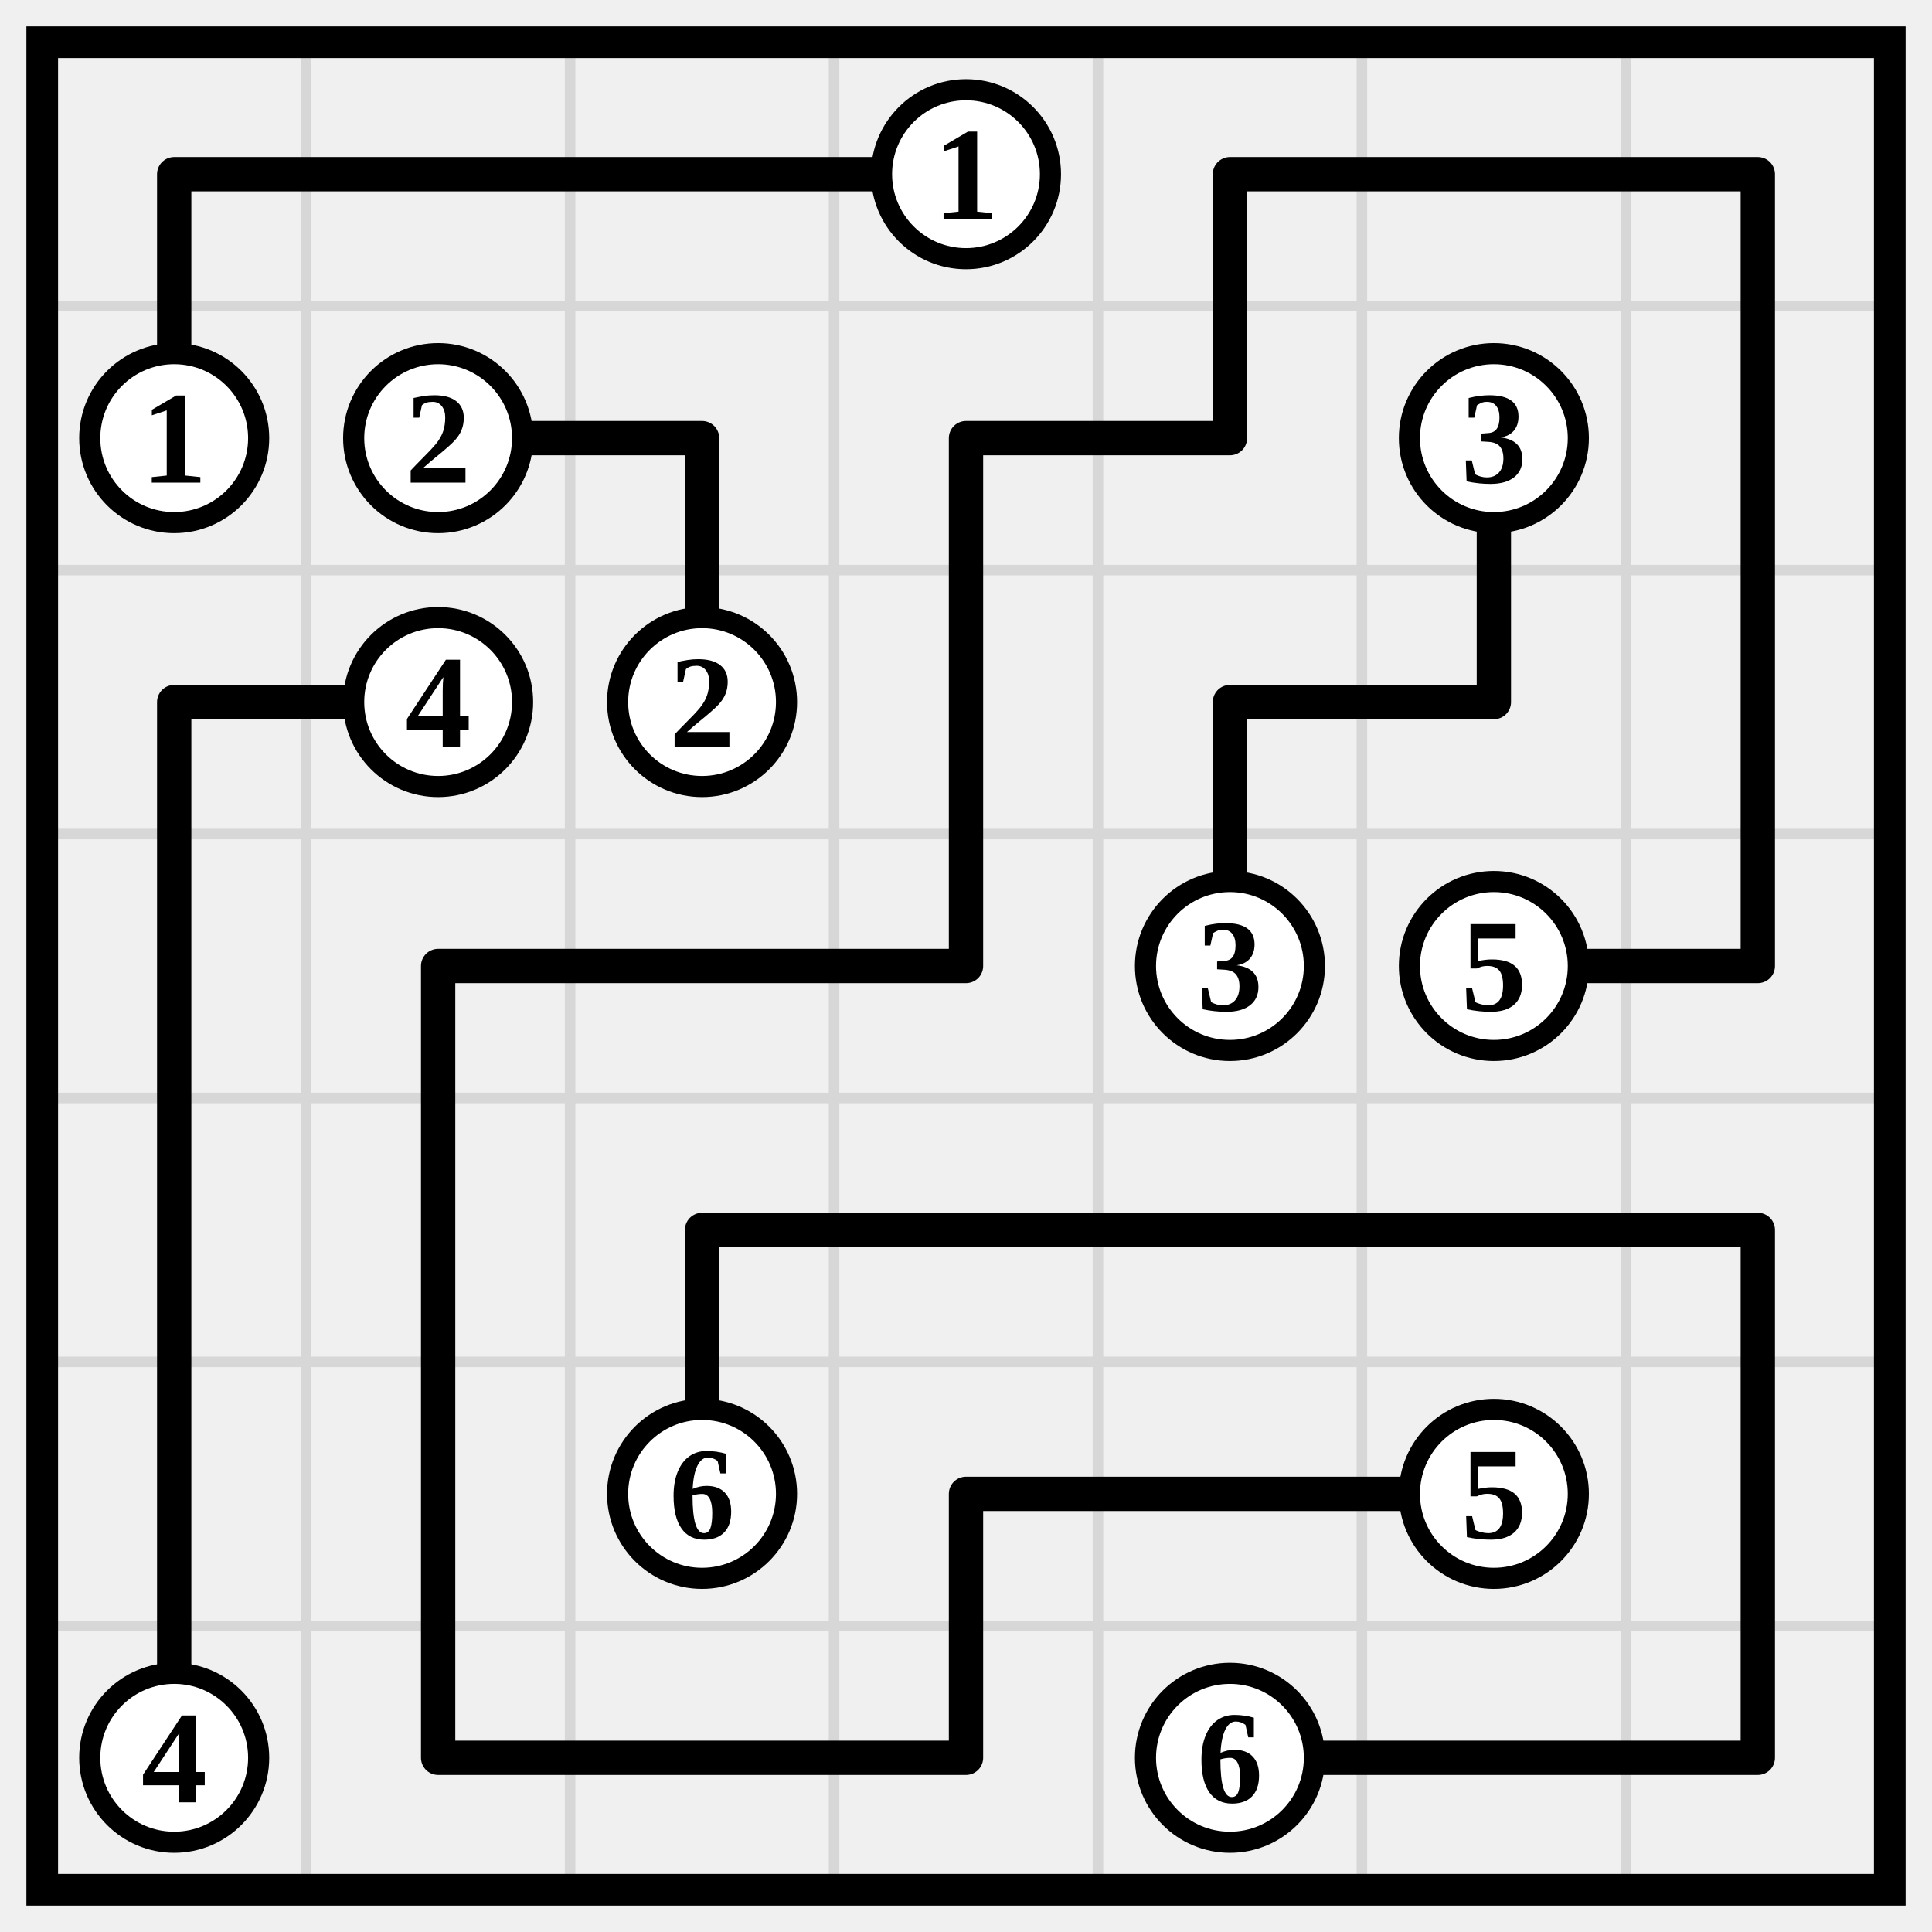
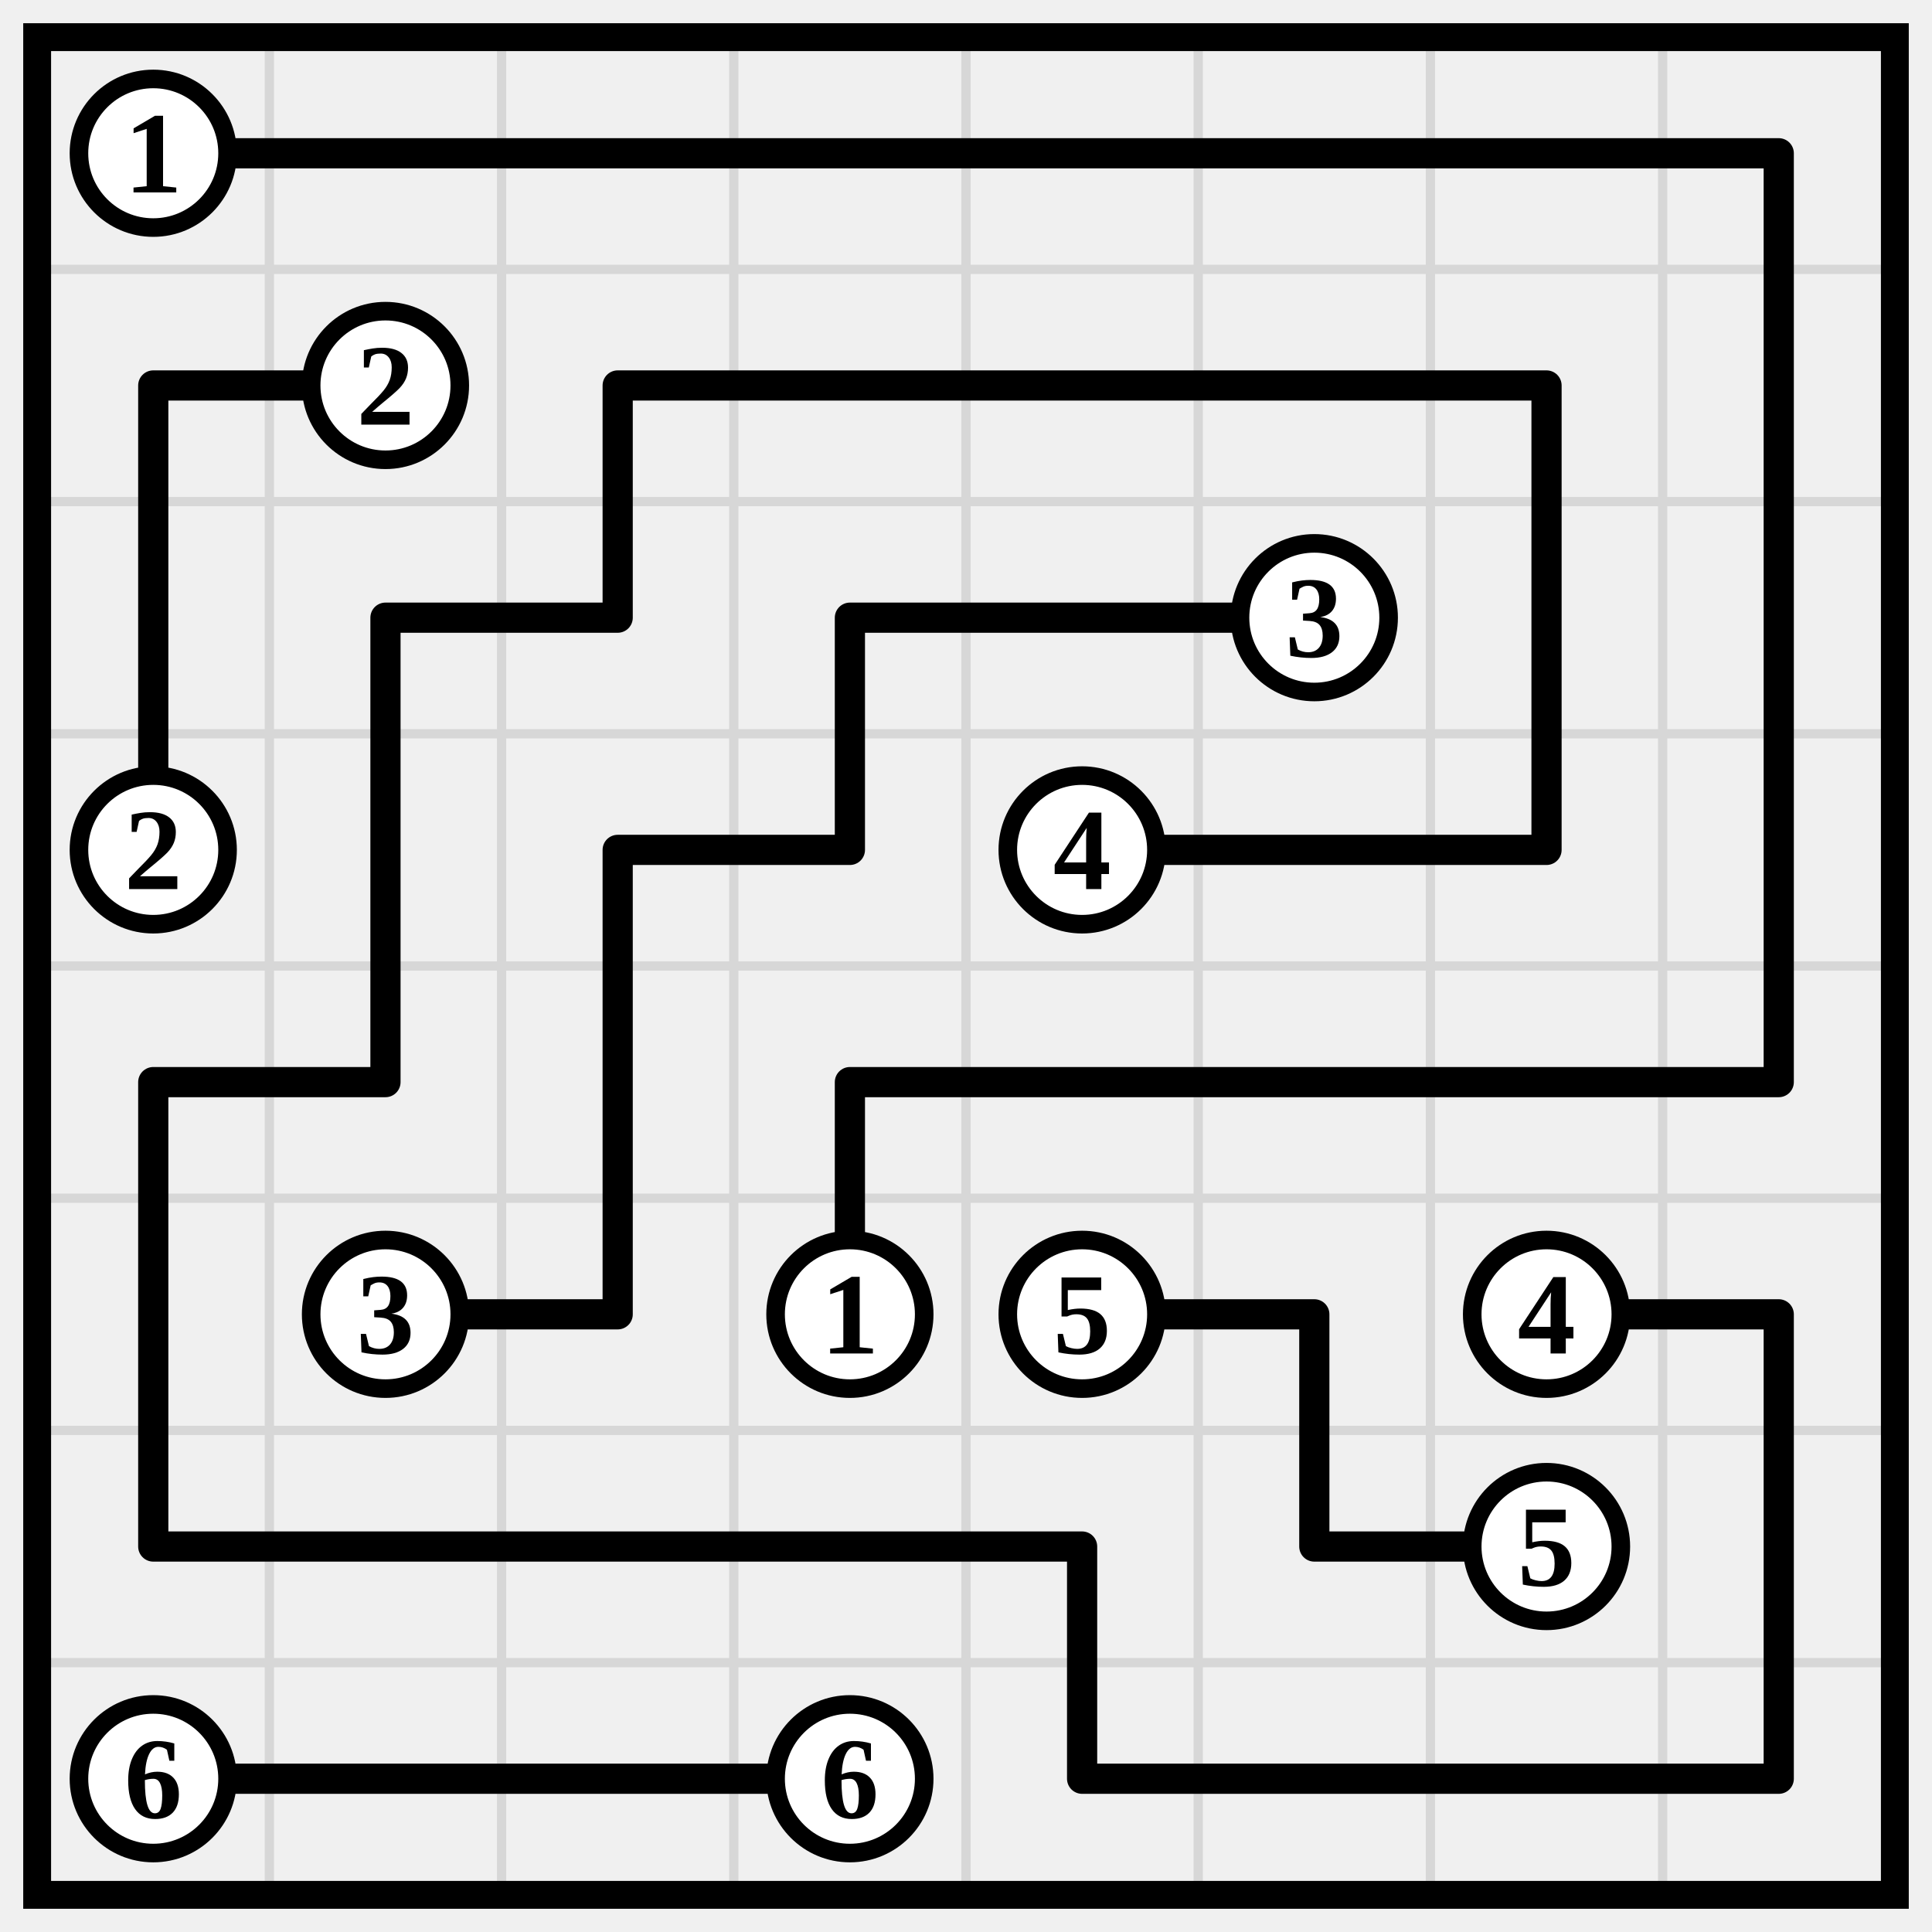
- <svg xmlns="http://www.w3.org/2000/svg" class="p" viewBox="0 0 732 732" preserveAspectRatio="xMidYMid meet" shape-rendering="geometricPrecision">
-   <path d="M16 116H716M16 216H716M16 316H716M16 416H716M16 516H716M16 616H716M116 16V716M216 16V716M316 16V716M416 16V716M516 16V716M616 16V716" fill="none" stroke="#d7d7d7" stroke-width="4" stroke-linecap="square" />
-   <rect x="16" y="16" width="700" height="700" fill="none" stroke="#000" stroke-width="12" />
-   <path d="M66 66H166M66 66V166M166 66H266M266 66H366M466 66H566M466 66V166M566 66H666M666 66V166M166 166H266M266 166V266M366 166H466M366 166V266M566 166V266M666 166V266M66 266H166M66 266V366M366 266V366M466 266H566M466 266V366M666 266V366M66 366V466M166 366H266M166 366V466M266 366H366M566 366H666M66 466V566M166 466V566M266 466H366M266 466V566M366 466H466M466 466H566M566 466H666M666 466V566M66 566V666M166 566V666M366 566H466M366 566V666M466 566H566M666 566V666M166 666H266M266 666H366M466 666H566M566 666H666" fill="none" stroke="#000" stroke-width="13" stroke-linecap="round" />
-   <circle cx="366" cy="66" r="32" fill="#fff" stroke="#000" stroke-width="8" />
-   <text x="366" y="66" font-size="50" text-anchor="middle" dominant-baseline="central" fill="#000" font-weight="700">1</text>
-   <circle cx="66" cy="166" r="32" fill="#fff" stroke="#000" stroke-width="8" />
-   <text x="66" y="166" font-size="50" text-anchor="middle" dominant-baseline="central" fill="#000" font-weight="700">1</text>
+ <svg xmlns="http://www.w3.org/2000/svg" class="p" viewBox="0 0 832 832" preserveAspectRatio="xMidYMid meet" shape-rendering="geometricPrecision">
+   <path d="M16 116H816M16 216H816M16 316H816M16 416H816M16 516H816M16 616H816M16 716H816M116 16V816M216 16V816M316 16V816M416 16V816M516 16V816M616 16V816M716 16V816" fill="none" stroke="#d7d7d7" stroke-width="4" stroke-linecap="square" />
+   <rect x="16" y="16" width="800" height="800" fill="none" stroke="#000" stroke-width="12" />
+   <path d="M66 66H166M166 66H266M266 66H366M366 66H466M466 66H566M566 66H666M666 66H766M766 66V166M66 166H166M66 166V266M266 166H366M266 166V266M366 166H466M466 166H566M566 166H666M666 166V266M766 166V266M66 266V366M166 266H266M166 266V366M366 266H466M366 266V366M466 266H566M666 266V366M766 266V366M166 366V466M266 366H366M266 366V466M466 366H566M566 366H666M766 366V466M66 466H166M66 466V566M266 466V566M366 466H466M366 466V566M466 466H566M566 466H666M666 466H766M66 566V666M166 566H266M466 566H566M566 566V666M666 566H766M766 566V666M66 666H166M166 666H266M266 666H366M366 666H466M466 666V766M566 666H666M766 666V766M66 766H166M166 766H266M266 766H366M466 766H566M566 766H666M666 766H766" fill="none" stroke="#000" stroke-width="13" stroke-linecap="round" />
+   <circle cx="66" cy="66" r="32" fill="#fff" stroke="#000" stroke-width="8" />
+   <text x="66" y="66" font-size="50" text-anchor="middle" dominant-baseline="central" fill="#000" font-weight="700">1</text>
  <circle cx="166" cy="166" r="32" fill="#fff" stroke="#000" stroke-width="8" />
  <text x="166" y="166" font-size="50" text-anchor="middle" dominant-baseline="central" fill="#000" font-weight="700">2</text>
-   <circle cx="566" cy="166" r="32" fill="#fff" stroke="#000" stroke-width="8" />
-   <text x="566" y="166" font-size="50" text-anchor="middle" dominant-baseline="central" fill="#000" font-weight="700">3</text>
-   <circle cx="166" cy="266" r="32" fill="#fff" stroke="#000" stroke-width="8" />
-   <text x="166" y="266" font-size="50" text-anchor="middle" dominant-baseline="central" fill="#000" font-weight="700">4</text>
-   <circle cx="266" cy="266" r="32" fill="#fff" stroke="#000" stroke-width="8" />
-   <text x="266" y="266" font-size="50" text-anchor="middle" dominant-baseline="central" fill="#000" font-weight="700">2</text>
+   <circle cx="566" cy="266" r="32" fill="#fff" stroke="#000" stroke-width="8" />
+   <text x="566" y="266" font-size="50" text-anchor="middle" dominant-baseline="central" fill="#000" font-weight="700">3</text>
+   <circle cx="66" cy="366" r="32" fill="#fff" stroke="#000" stroke-width="8" />
+   <text x="66" y="366" font-size="50" text-anchor="middle" dominant-baseline="central" fill="#000" font-weight="700">2</text>
  <circle cx="466" cy="366" r="32" fill="#fff" stroke="#000" stroke-width="8" />
-   <text x="466" y="366" font-size="50" text-anchor="middle" dominant-baseline="central" fill="#000" font-weight="700">3</text>
-   <circle cx="566" cy="366" r="32" fill="#fff" stroke="#000" stroke-width="8" />
-   <text x="566" y="366" font-size="50" text-anchor="middle" dominant-baseline="central" fill="#000" font-weight="700">5</text>
-   <circle cx="266" cy="566" r="32" fill="#fff" stroke="#000" stroke-width="8" />
-   <text x="266" y="566" font-size="50" text-anchor="middle" dominant-baseline="central" fill="#000" font-weight="700">6</text>
-   <circle cx="566" cy="566" r="32" fill="#fff" stroke="#000" stroke-width="8" />
-   <text x="566" y="566" font-size="50" text-anchor="middle" dominant-baseline="central" fill="#000" font-weight="700">5</text>
-   <circle cx="66" cy="666" r="32" fill="#fff" stroke="#000" stroke-width="8" />
-   <text x="66" y="666" font-size="50" text-anchor="middle" dominant-baseline="central" fill="#000" font-weight="700">4</text>
-   <circle cx="466" cy="666" r="32" fill="#fff" stroke="#000" stroke-width="8" />
-   <text x="466" y="666" font-size="50" text-anchor="middle" dominant-baseline="central" fill="#000" font-weight="700">6</text>
+   <text x="466" y="366" font-size="50" text-anchor="middle" dominant-baseline="central" fill="#000" font-weight="700">4</text>
+   <circle cx="166" cy="566" r="32" fill="#fff" stroke="#000" stroke-width="8" />
+   <text x="166" y="566" font-size="50" text-anchor="middle" dominant-baseline="central" fill="#000" font-weight="700">3</text>
+   <circle cx="366" cy="566" r="32" fill="#fff" stroke="#000" stroke-width="8" />
+   <text x="366" y="566" font-size="50" text-anchor="middle" dominant-baseline="central" fill="#000" font-weight="700">1</text>
+   <circle cx="466" cy="566" r="32" fill="#fff" stroke="#000" stroke-width="8" />
+   <text x="466" y="566" font-size="50" text-anchor="middle" dominant-baseline="central" fill="#000" font-weight="700">5</text>
+   <circle cx="666" cy="566" r="32" fill="#fff" stroke="#000" stroke-width="8" />
+   <text x="666" y="566" font-size="50" text-anchor="middle" dominant-baseline="central" fill="#000" font-weight="700">4</text>
+   <circle cx="666" cy="666" r="32" fill="#fff" stroke="#000" stroke-width="8" />
+   <text x="666" y="666" font-size="50" text-anchor="middle" dominant-baseline="central" fill="#000" font-weight="700">5</text>
+   <circle cx="66" cy="766" r="32" fill="#fff" stroke="#000" stroke-width="8" />
+   <text x="66" y="766" font-size="50" text-anchor="middle" dominant-baseline="central" fill="#000" font-weight="700">6</text>
+   <circle cx="366" cy="766" r="32" fill="#fff" stroke="#000" stroke-width="8" />
+   <text x="366" y="766" font-size="50" text-anchor="middle" dominant-baseline="central" fill="#000" font-weight="700">6</text>
</svg>
